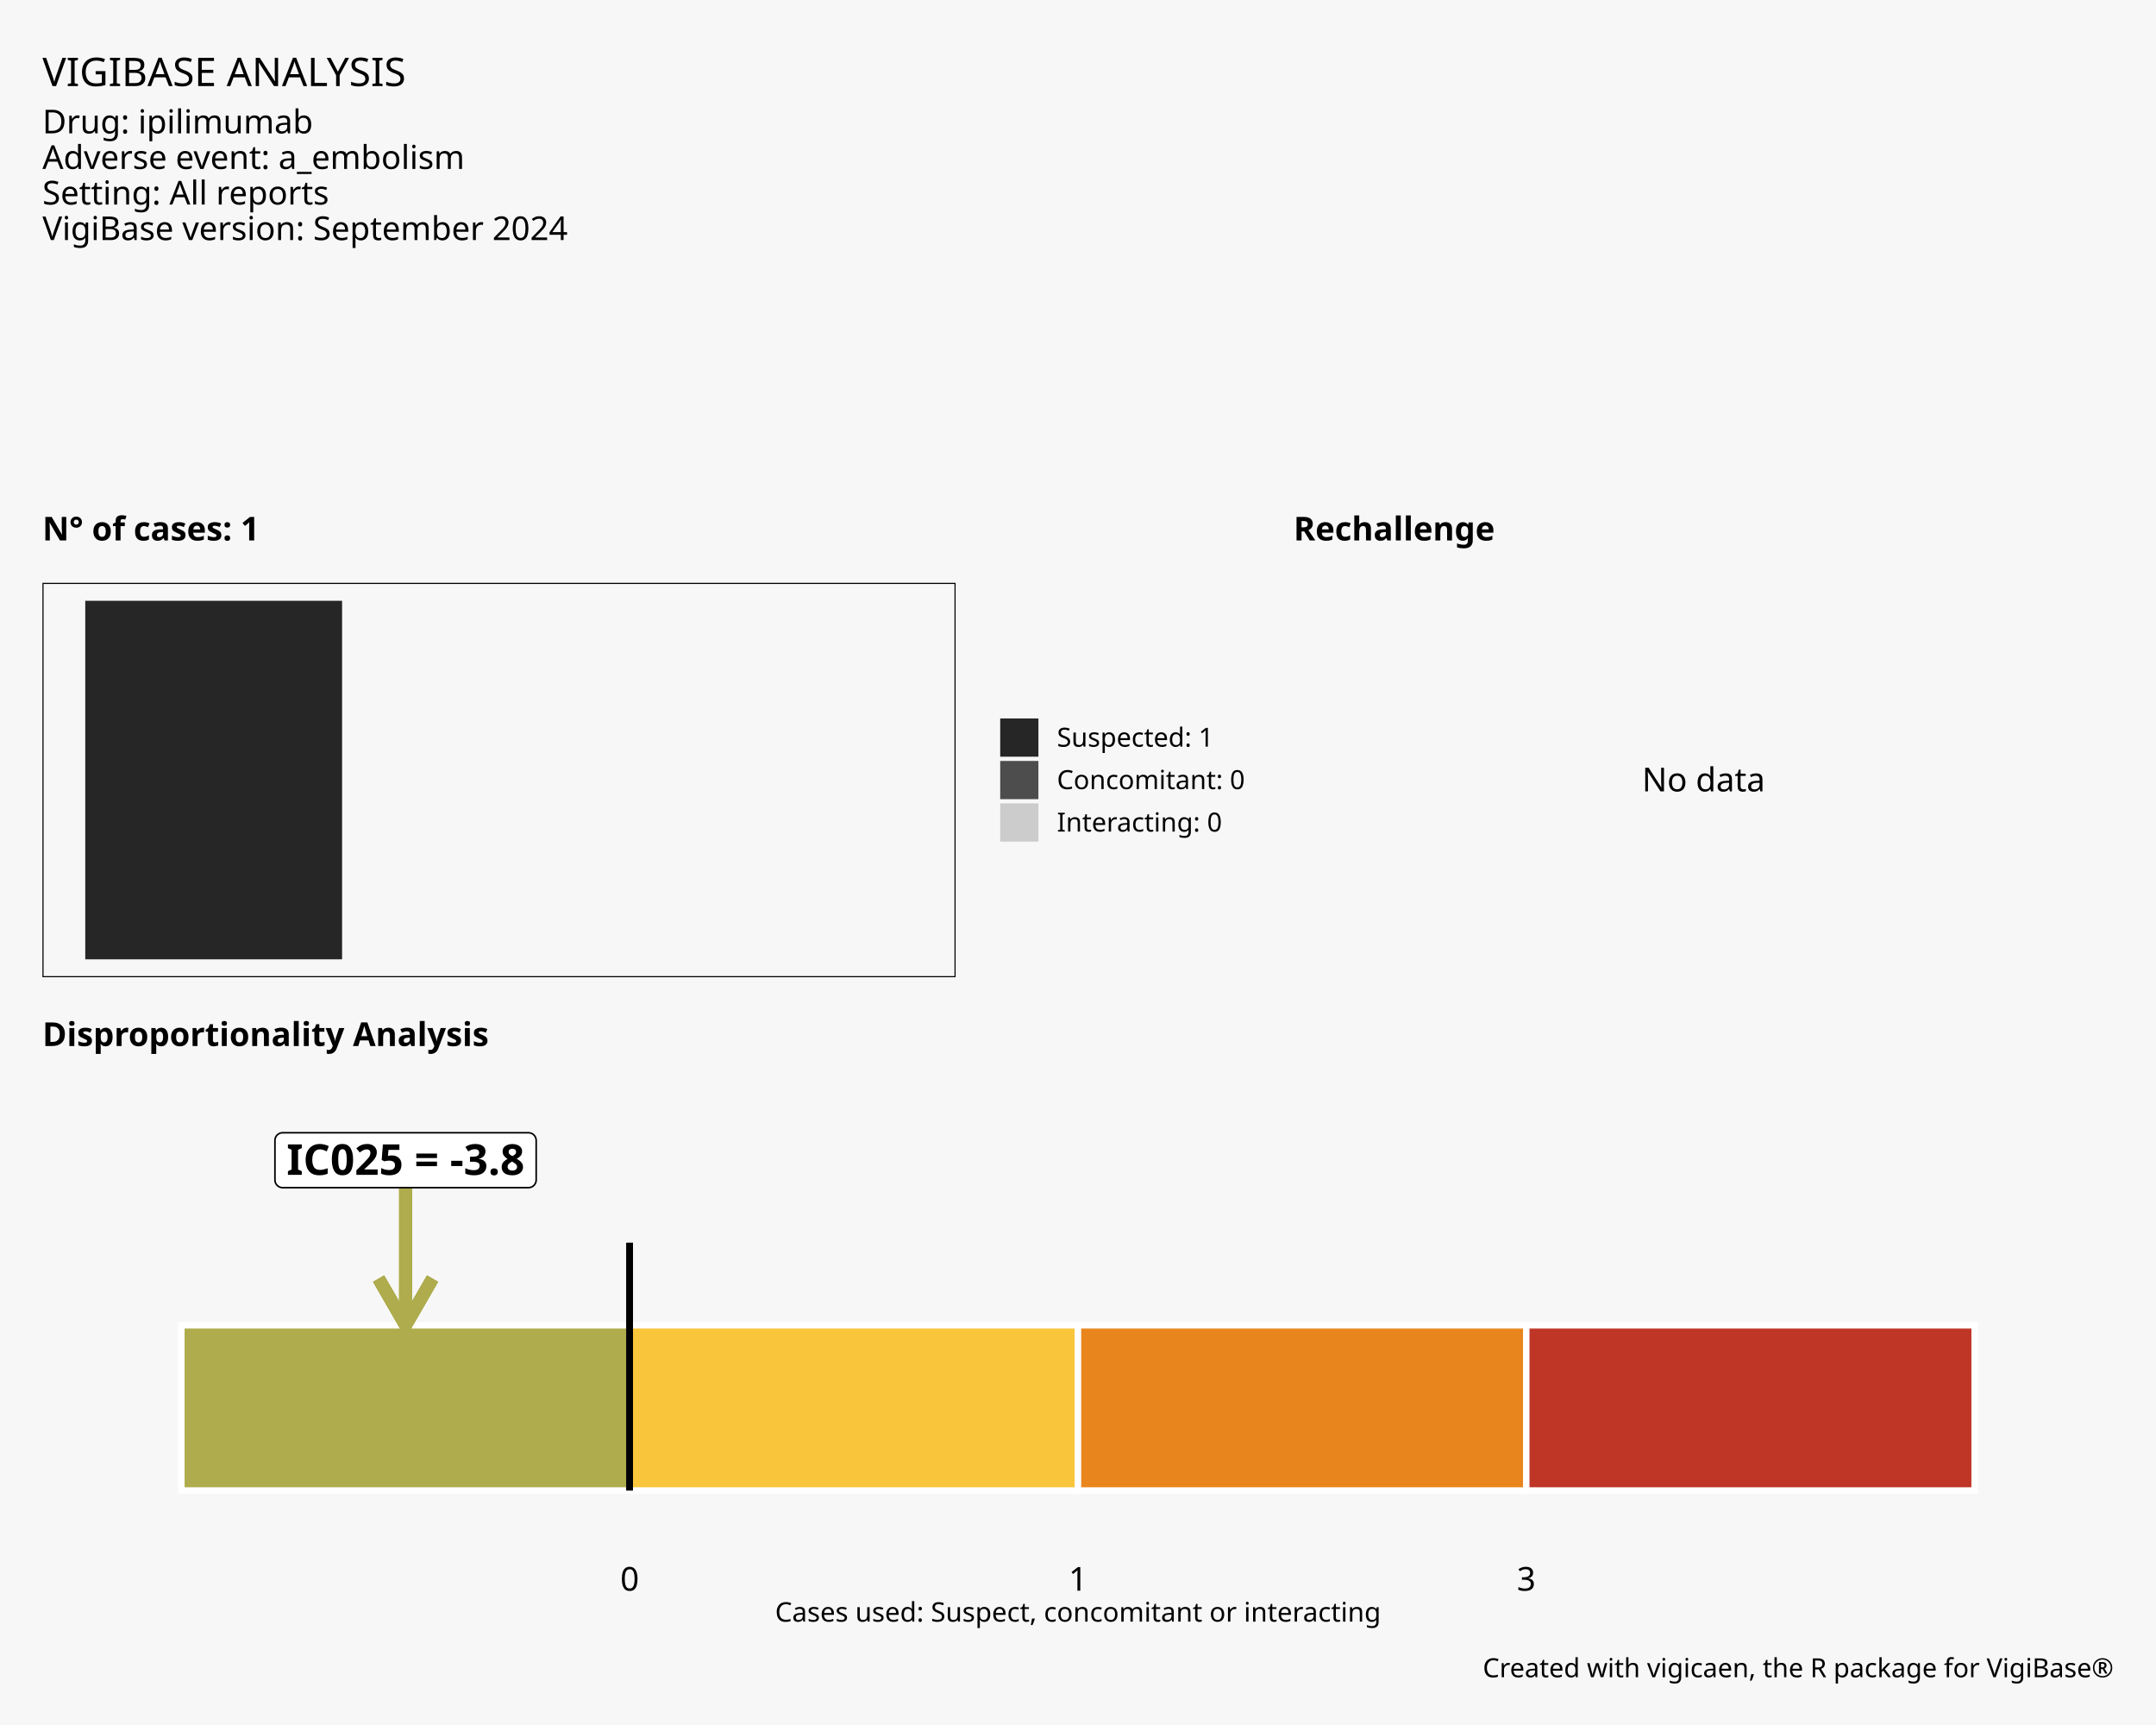
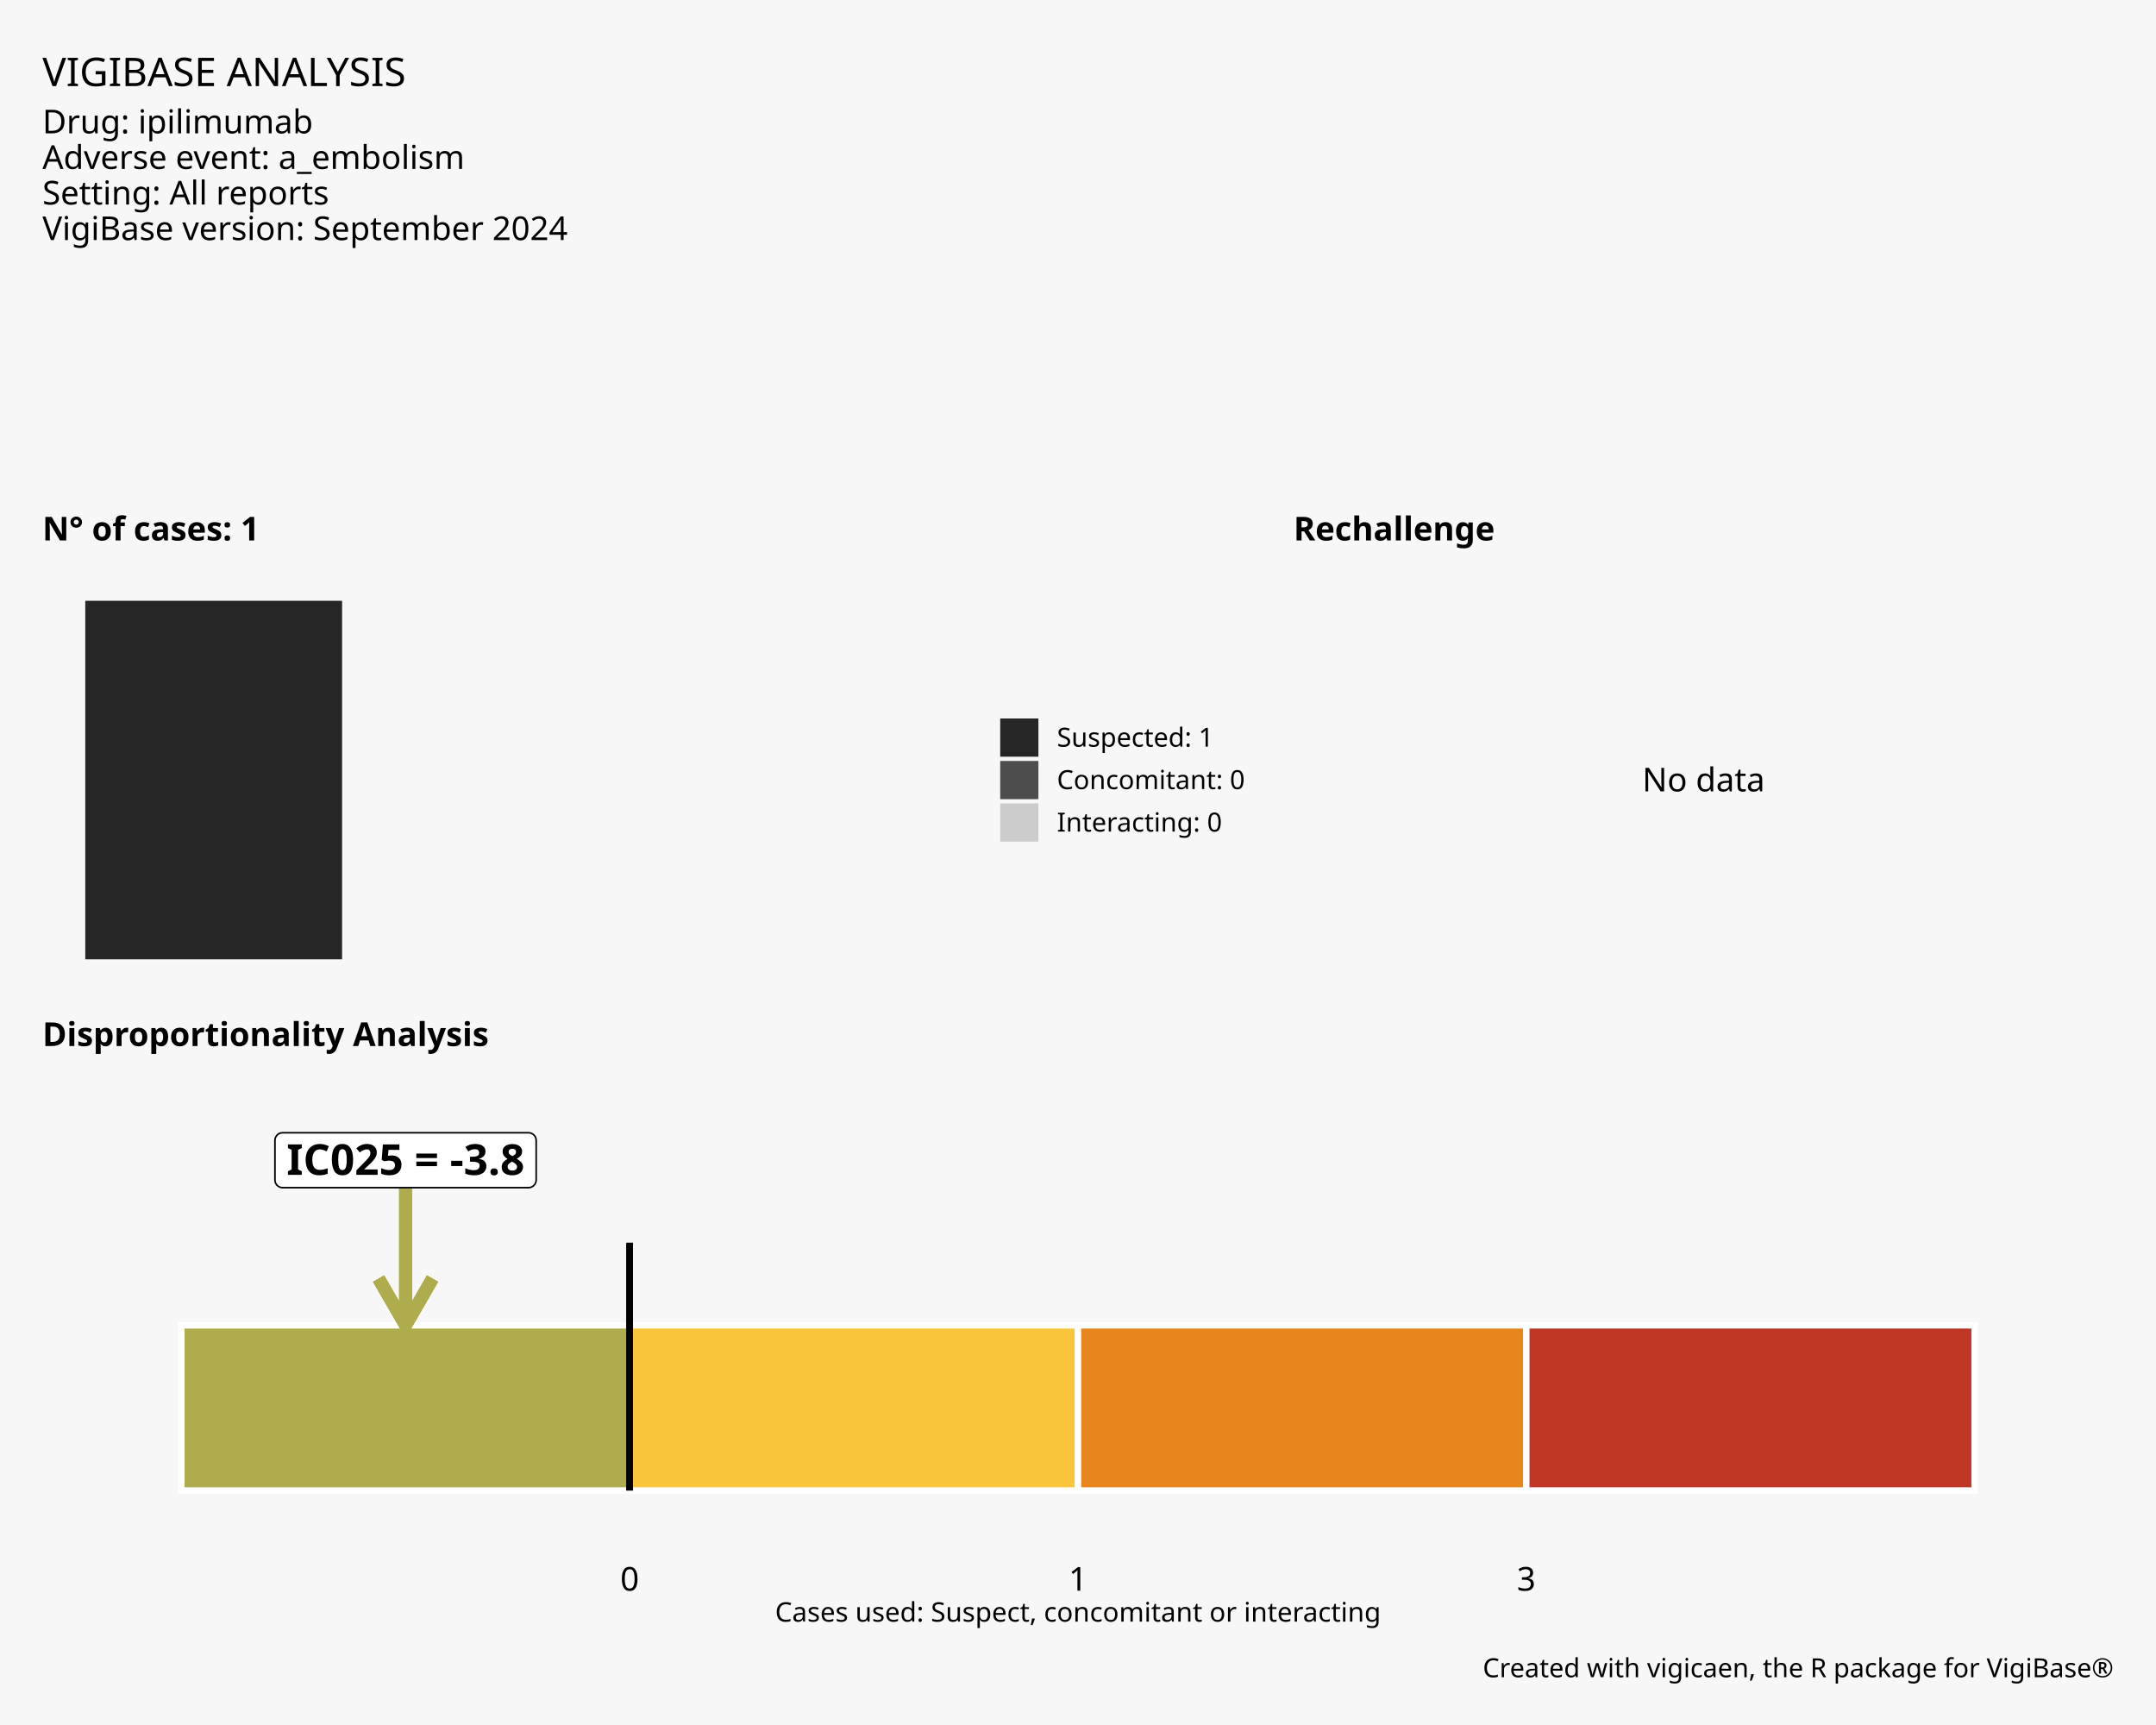
<svg xmlns="http://www.w3.org/2000/svg" class="svglite" data-engine-version="2.0" width="720.00pt" height="576.00pt" viewBox="0 0 720.00 576.00">
  <defs>
    <style type="text/css">
    .svglite line, .svglite polyline, .svglite polygon, .svglite path, .svglite rect, .svglite circle {
      fill: none;
      stroke: #000000;
      stroke-linecap: round;
      stroke-linejoin: round;
      stroke-miterlimit: 10.00;
    }
  </style>
  </defs>
  <rect width="100%" height="100%" style="stroke: none; fill: #FFFFFF;" />
  <defs>
    <clipPath id="cpMC4wMHw3MjAuMDB8MC4wMHw1NzYuMDA=">
      <rect x="0.00" y="0.00" width="720.00" height="576.00" />
    </clipPath>
  </defs>
  <g clip-path="url(#cpMC4wMHw3MjAuMDB8MC4wMHw1NzYuMDA=)">
</g>
  <defs>
    <clipPath id="cpMC4wMHw3MjAuMDB8MC4wMHwxNjQuNTc=">
      <rect x="0.00" y="0.00" width="720.00" height="164.57" />
    </clipPath>
  </defs>
  <g clip-path="url(#cpMC4wMHw3MjAuMDB8MC4wMHwxNjQuNTc=)">
-     <rect x="0.00" y="-0" width="720.00" height="164.57" style="stroke-width: 0.75; stroke: none; fill: #F7F7F7;" />
+     <rect x="0.00" y="-0" width="720.00" height="164.57" style="stroke-width: 0.00; stroke: none; fill: #F7F7F7;" />
  </g>
  <g clip-path="url(#cpMC4wMHw3MjAuMDB8MC4wMHw1NzYuMDA=)">
</g>
  <defs>
    <clipPath id="cpMTQuMTd8NzA1LjgzfDgyLjQ1fDE2MS43NA==">
      <rect x="14.17" y="82.45" width="691.65" height="79.29" />
    </clipPath>
  </defs>
  <g clip-path="url(#cpMTQuMTd8NzA1LjgzfDgyLjQ1fDE2MS43NA==)">
</g>
  <g clip-path="url(#cpMC4wMHw3MjAuMDB8MC4wMHw1NzYuMDA=)">
    <text x="14.17" y="44.53" style="font-size: 11.00px; font-family: sans;" textLength="82.53px" lengthAdjust="spacingAndGlyphs">Drug: ipilimumab</text>
    <text x="14.17" y="56.41" style="font-size: 11.00px; font-family: sans;" textLength="135.76px" lengthAdjust="spacingAndGlyphs">Adverse event: a_embolism</text>
    <text x="14.17" y="68.29" style="font-size: 11.00px; font-family: sans;" textLength="89.88px" lengthAdjust="spacingAndGlyphs">Setting: All reports</text>
    <text x="14.17" y="80.17" style="font-size: 11.00px; font-family: sans;" textLength="169.40px" lengthAdjust="spacingAndGlyphs">VigiBase version: September 2024</text>
    <text x="14.17" y="28.74" style="font-size: 13.20px; font-family: sans;" textLength="129.89px" lengthAdjust="spacingAndGlyphs">VIGIBASE ANALYSIS</text>
  </g>
  <defs>
    <clipPath id="cpMC4wMHw0MzIuMDB8MTY0LjU3fDMyOS4xNA==">
      <rect x="0.00" y="164.57" width="432.00" height="164.57" />
    </clipPath>
  </defs>
  <g clip-path="url(#cpMC4wMHw0MzIuMDB8MTY0LjU3fDMyOS4xNA==)">
-     <rect x="0.00" y="164.57" width="432.00" height="164.57" style="stroke-width: 0.75; stroke: none; fill: #F7F7F7;" />
+     <rect x="0.00" y="164.57" width="432.00" height="164.57" style="stroke-width: 0.00; stroke: none; fill: #F7F7F7;" />
  </g>
  <g clip-path="url(#cpMC4wMHw3MjAuMDB8MC4wMHw1NzYuMDA=)">
</g>
  <defs>
    <clipPath id="cpMTQuMTd8MzE5LjE0fDE5NC42MnwzMjYuMzE=">
      <rect x="14.17" y="194.62" width="304.96" height="131.69" />
    </clipPath>
  </defs>
  <g clip-path="url(#cpMTQuMTd8MzE5LjE0fDE5NC42MnwzMjYuMzE=)">
    <rect x="28.47" y="200.61" width="85.77" height="119.72" style="stroke-width: 1.07; stroke: none; stroke-linecap: butt; stroke-linejoin: miter; fill: #262626;" />
    <rect x="123.77" y="320.32" width="85.77" height="0.00" style="stroke-width: 1.07; stroke: none; stroke-linecap: butt; stroke-linejoin: miter; fill: #4D4D4D;" />
    <rect x="219.07" y="320.32" width="85.77" height="0.00" style="stroke-width: 1.07; stroke: none; stroke-linecap: butt; stroke-linejoin: miter; fill: #CCCCCC;" />
-     <rect x="14.17" y="194.62" width="304.96" height="131.69" style="stroke-width: 0.75;" />
+     <rect x="14.17" y="194.62" width="304.96" height="131.69" style="stroke-width: 0.00;" />
  </g>
  <g clip-path="url(#cpMC4wMHw3MjAuMDB8MC4wMHw1NzYuMDA=)">
    <rect x="334.02" y="239.91" width="12.76" height="12.76" style="stroke-width: 1.07; stroke: none; stroke-linecap: butt; stroke-linejoin: miter; fill: #262626;" />
    <rect x="334.02" y="254.09" width="12.76" height="12.76" style="stroke-width: 1.07; stroke: none; stroke-linecap: butt; stroke-linejoin: miter; fill: #4D4D4D;" />
    <rect x="334.02" y="268.26" width="12.76" height="12.76" style="stroke-width: 1.07; stroke: none; stroke-linecap: butt; stroke-linejoin: miter; fill: #CCCCCC;" />
    <text x="352.96" y="249.32" style="font-size: 8.80px; font-family: sans;" textLength="51.38px" lengthAdjust="spacingAndGlyphs">Suspected: 1</text>
    <text x="352.96" y="263.49" style="font-size: 8.80px; font-family: sans;" textLength="59.19px" lengthAdjust="spacingAndGlyphs">Concomitant: 0</text>
    <text x="352.96" y="277.67" style="font-size: 8.80px; font-family: sans;" textLength="50.88px" lengthAdjust="spacingAndGlyphs">Interacting: 0</text>
    <text x="14.17" y="180.46" style="font-size: 11.00px; font-weight: bold; font-family: sans;" textLength="68.61px" lengthAdjust="spacingAndGlyphs">N° of cases: 1</text>
    <text x="14.17" y="192.34" style="font-size: 11.00px; font-weight: bold; font-family: sans;" textLength="0.00px" lengthAdjust="spacingAndGlyphs" />
  </g>
  <defs>
    <clipPath id="cpNDMyLjAwfDcyMC4wMHwxNjQuNTd8MzI5LjE0">
      <rect x="432.00" y="164.57" width="288.00" height="164.57" />
    </clipPath>
  </defs>
  <g clip-path="url(#cpNDMyLjAwfDcyMC4wMHwxNjQuNTd8MzI5LjE0)">
-     <rect x="432.00" y="164.57" width="288.00" height="164.57" style="stroke-width: 0.75; stroke: none; fill: #F7F7F7;" />
+     <rect x="432.00" y="164.57" width="288.00" height="164.57" style="stroke-width: 0.00; stroke: none; fill: #F7F7F7;" />
  </g>
  <g clip-path="url(#cpMC4wMHw3MjAuMDB8MC4wMHw1NzYuMDA=)">
</g>
  <defs>
    <clipPath id="cpNDMyLjAwfDcwNS44M3wxOTQuNjJ8MzI2LjMx">
      <rect x="432.00" y="194.62" width="273.83" height="131.69" />
    </clipPath>
  </defs>
  <g clip-path="url(#cpNDMyLjAwfDcwNS44M3wxOTQuNjJ8MzI2LjMx)">
-     <text x="568.91" y="264.26" text-anchor="middle" style="font-size: 11.04px; font-family: sans;" textLength="38.67px" lengthAdjust="spacingAndGlyphs">No data</text>
+     <text x="568.91" y="264.25" text-anchor="middle" style="font-size: 11.00px; font-family: sans;" textLength="38.53px" lengthAdjust="spacingAndGlyphs">No data</text>
  </g>
  <g clip-path="url(#cpMC4wMHw3MjAuMDB8MC4wMHw1NzYuMDA=)">
    <text x="432.00" y="180.46" style="font-size: 11.00px; font-weight: bold; font-family: sans;" textLength="61.16px" lengthAdjust="spacingAndGlyphs">Rechallenge</text>
    <text x="432.00" y="192.34" style="font-size: 11.00px; font-weight: bold; font-family: sans;" textLength="0.00px" lengthAdjust="spacingAndGlyphs" />
  </g>
  <defs>
    <clipPath id="cpMC4wMHw3MjAuMDB8MzI5LjE0fDU0OC41Nw==">
      <rect x="0.00" y="329.14" width="720.00" height="219.43" />
    </clipPath>
  </defs>
  <g clip-path="url(#cpMC4wMHw3MjAuMDB8MzI5LjE0fDU0OC41Nw==)">
-     <rect x="0.00" y="329.14" width="720.00" height="219.43" style="stroke-width: 0.75; stroke: none; fill: #F7F7F7;" />
+     <rect x="0.00" y="329.14" width="720.00" height="219.43" style="stroke-width: 0.00; stroke: none; fill: #F7F7F7;" />
  </g>
  <g clip-path="url(#cpMC4wMHw3MjAuMDB8MC4wMHw1NzYuMDA=)">
</g>
  <defs>
    <clipPath id="cpMTQuMTd8NzA1LjgzfDM1MS41Nnw1MzMuNTM=">
      <rect x="14.17" y="351.56" width="691.65" height="181.97" />
    </clipPath>
  </defs>
  <g clip-path="url(#cpMTQuMTd8NzA1LjgzfDM1MS41Nnw1MzMuNTM=)">
    <rect x="60.58" y="442.55" width="149.71" height="55.14" style="stroke-width: 2.13; stroke: #FFFFFF; stroke-linecap: butt; stroke-linejoin: miter; fill: #AEAC4C;" />
    <rect x="210.29" y="442.55" width="149.71" height="55.14" style="stroke-width: 2.13; stroke: #FFFFFF; stroke-linecap: butt; stroke-linejoin: miter; fill: #F9C53B;" />
    <rect x="360.00" y="442.55" width="149.71" height="55.14" style="stroke-width: 2.13; stroke: #FFFFFF; stroke-linecap: butt; stroke-linejoin: miter; fill: #E9851D;" />
    <rect x="509.71" y="442.55" width="149.71" height="55.14" style="stroke-width: 2.13; stroke: #FFFFFF; stroke-linecap: butt; stroke-linejoin: miter; fill: #BF3626;" />
    <line x1="210.29" y1="497.69" x2="210.29" y2="414.98" style="stroke-width: 2.13; stroke-linecap: butt;" />
    <line x1="210.29" y1="497.69" x2="210.29" y2="414.98" style="stroke-width: 2.13; stroke-linecap: butt;" />
    <line x1="210.29" y1="497.69" x2="210.29" y2="414.98" style="stroke-width: 2.13; stroke-linecap: butt;" />
    <line x1="210.29" y1="497.69" x2="210.29" y2="414.98" style="stroke-width: 2.13; stroke-linecap: butt;" />
    <line x1="135.44" y1="387.41" x2="135.44" y2="442.55" style="stroke-width: 4.27; stroke: #AEAC4C; stroke-linecap: butt;" />
    <polyline points="126.44,426.96 135.44,442.55 144.44,426.96 " style="stroke-width: 4.27; stroke: #AEAC4C; stroke-linecap: butt;" />
    <line x1="135.44" y1="387.41" x2="135.44" y2="442.55" style="stroke-width: 4.27; stroke: #AEAC4C; stroke-linecap: butt;" />
    <polyline points="126.44,426.96 135.44,442.55 144.44,426.96 " style="stroke-width: 4.27; stroke: #AEAC4C; stroke-linecap: butt;" />
    <line x1="135.44" y1="387.41" x2="135.44" y2="442.55" style="stroke-width: 4.27; stroke: #AEAC4C; stroke-linecap: butt;" />
    <polyline points="126.44,426.96 135.44,442.55 144.44,426.96 " style="stroke-width: 4.27; stroke: #AEAC4C; stroke-linecap: butt;" />
    <line x1="135.44" y1="387.41" x2="135.44" y2="442.55" style="stroke-width: 4.27; stroke: #AEAC4C; stroke-linecap: butt;" />
    <polyline points="126.44,426.96 135.44,442.55 144.44,426.96 " style="stroke-width: 4.27; stroke: #AEAC4C; stroke-linecap: butt;" />
    <polygon points="94.38,396.57 176.49,396.57 176.39,396.57 176.80,396.55 177.21,396.47 177.59,396.32 177.95,396.11 178.27,395.85 178.54,395.55 178.76,395.20 178.92,394.82 179.02,394.42 179.06,394.01 179.06,394.01 179.06,380.80 179.06,380.80 179.02,380.39 178.92,379.99 178.76,379.61 178.54,379.26 178.27,378.96 177.95,378.70 177.59,378.49 177.21,378.34 176.80,378.26 176.49,378.24 94.38,378.24 94.69,378.26 94.28,378.24 93.87,378.29 93.47,378.41 93.10,378.58 92.76,378.82 92.46,379.10 92.22,379.43 92.02,379.80 91.89,380.19 91.83,380.60 91.82,380.80 91.82,394.01 91.83,393.80 91.83,394.21 91.89,394.62 92.02,395.01 92.22,395.38 92.46,395.71 92.76,395.99 93.10,396.23 93.47,396.40 93.87,396.52 94.28,396.57 " style="stroke-width: 0.53; fill: #FFFFFF;" />
    <text x="135.44" y="392.30" text-anchor="middle" style="font-size: 14.23px; font-weight: bold; font-family: sans;" textLength="78.70px" lengthAdjust="spacingAndGlyphs">IC025 = -3.8</text>
  </g>
  <g clip-path="url(#cpMC4wMHw3MjAuMDB8MC4wMHw1NzYuMDA=)">
    <text x="210.29" y="531.14" text-anchor="middle" style="font-size: 11.00px; font-family: sans;" textLength="6.12px" lengthAdjust="spacingAndGlyphs">0</text>
    <text x="360.00" y="531.14" text-anchor="middle" style="font-size: 11.00px; font-family: sans;" textLength="6.12px" lengthAdjust="spacingAndGlyphs">1</text>
    <text x="509.71" y="531.14" text-anchor="middle" style="font-size: 11.00px; font-family: sans;" textLength="6.12px" lengthAdjust="spacingAndGlyphs">3</text>
    <text x="360.00" y="541.48" text-anchor="middle" style="font-size: 9.00px; font-family: sans;" textLength="193.14px" lengthAdjust="spacingAndGlyphs">Cases used: Suspect, concomitant or interacting</text>
    <text x="14.17" y="349.28" style="font-size: 11.00px; font-weight: bold; font-family: sans;" textLength="129.02px" lengthAdjust="spacingAndGlyphs">Disproportionality Analysis</text>
  </g>
  <defs>
    <clipPath id="cpMC4wMHw3MjAuMDB8NTQ4LjUyfDU3Ni4wMA==">
      <rect x="0.00" y="548.52" width="720.00" height="27.48" />
    </clipPath>
  </defs>
  <g clip-path="url(#cpMC4wMHw3MjAuMDB8NTQ4LjUyfDU3Ni4wMA==)">
-     <rect x="0.00" y="548.52" width="720.00" height="27.54" style="stroke-width: 0.75; stroke: none; fill: #F7F7F7;" />
+     <rect x="0.00" y="548.52" width="720.00" height="27.54" style="stroke-width: 0.00; stroke: none; fill: #F7F7F7;" />
  </g>
  <g clip-path="url(#cpMC4wMHw3MjAuMDB8MC4wMHw1NzYuMDA=)">
</g>
  <defs>
    <clipPath id="cpMTQuMTd8NzA1LjgzfDU0OC41Mnw1NDguNTI=">
      <rect x="14.17" y="548.52" width="691.65" height="0.00" />
    </clipPath>
  </defs>
  <g clip-path="url(#cpMTQuMTd8NzA1LjgzfDU0OC41Mnw1NDguNTI=)">
</g>
  <g clip-path="url(#cpMC4wMHw3MjAuMDB8MC4wMHw1NzYuMDA=)">
    <text x="705.83" y="560.05" text-anchor="end" style="font-size: 8.80px; font-family: sans;" textLength="202.17px" lengthAdjust="spacingAndGlyphs">Created with vigicaen, the R package for VigiBase®</text>
  </g>
  <g clip-path="url(#cpMC4wMHw3MjAuMDB8MC4wMHwxNjQuNTc=)">
-     <rect x="0.00" y="-0" width="720.00" height="164.57" style="stroke-width: 0.75; stroke: none; fill: #F7F7F7;" />
+     <rect x="0.00" y="-0" width="720.00" height="164.57" style="stroke-width: 0.00; stroke: none; fill: #F7F7F7;" />
  </g>
  <g clip-path="url(#cpMC4wMHw3MjAuMDB8MC4wMHw1NzYuMDA=)">
</g>
  <g clip-path="url(#cpMTQuMTd8NzA1LjgzfDgyLjQ1fDE2MS43NA==)">
</g>
  <g clip-path="url(#cpMC4wMHw3MjAuMDB8MC4wMHw1NzYuMDA=)">
    <text x="14.17" y="44.53" style="font-size: 11.00px; font-family: sans;" textLength="82.53px" lengthAdjust="spacingAndGlyphs">Drug: ipilimumab</text>
    <text x="14.17" y="56.41" style="font-size: 11.00px; font-family: sans;" textLength="135.76px" lengthAdjust="spacingAndGlyphs">Adverse event: a_embolism</text>
    <text x="14.17" y="68.29" style="font-size: 11.00px; font-family: sans;" textLength="89.88px" lengthAdjust="spacingAndGlyphs">Setting: All reports</text>
    <text x="14.17" y="80.17" style="font-size: 11.00px; font-family: sans;" textLength="169.40px" lengthAdjust="spacingAndGlyphs">VigiBase version: September 2024</text>
    <text x="14.17" y="28.74" style="font-size: 13.20px; font-family: sans;" textLength="129.89px" lengthAdjust="spacingAndGlyphs">VIGIBASE ANALYSIS</text>
  </g>
  <g clip-path="url(#cpMC4wMHw0MzIuMDB8MTY0LjU3fDMyOS4xNA==)">
-     <rect x="0.00" y="164.57" width="432.00" height="164.57" style="stroke-width: 0.75; stroke: none; fill: #F7F7F7;" />
+     <rect x="0.00" y="164.57" width="432.00" height="164.57" style="stroke-width: 0.00; stroke: none; fill: #F7F7F7;" />
  </g>
  <g clip-path="url(#cpMC4wMHw3MjAuMDB8MC4wMHw1NzYuMDA=)">
</g>
  <g clip-path="url(#cpMTQuMTd8MzE5LjE0fDE5NC42MnwzMjYuMzE=)">
    <rect x="28.47" y="200.61" width="85.77" height="119.72" style="stroke-width: 1.07; stroke: none; stroke-linecap: butt; stroke-linejoin: miter; fill: #262626;" />
    <rect x="123.77" y="320.32" width="85.77" height="0.00" style="stroke-width: 1.07; stroke: none; stroke-linecap: butt; stroke-linejoin: miter; fill: #4D4D4D;" />
    <rect x="219.07" y="320.32" width="85.77" height="0.00" style="stroke-width: 1.07; stroke: none; stroke-linecap: butt; stroke-linejoin: miter; fill: #CCCCCC;" />
-     <rect x="14.17" y="194.62" width="304.96" height="131.69" style="stroke-width: 0.75;" />
+     <rect x="14.17" y="194.62" width="304.96" height="131.69" style="stroke-width: 0.00;" />
  </g>
  <g clip-path="url(#cpMC4wMHw3MjAuMDB8MC4wMHw1NzYuMDA=)">
    <rect x="334.02" y="239.91" width="12.76" height="12.76" style="stroke-width: 1.07; stroke: none; stroke-linecap: butt; stroke-linejoin: miter; fill: #262626;" />
    <rect x="334.02" y="254.09" width="12.76" height="12.76" style="stroke-width: 1.07; stroke: none; stroke-linecap: butt; stroke-linejoin: miter; fill: #4D4D4D;" />
    <rect x="334.02" y="268.26" width="12.76" height="12.76" style="stroke-width: 1.07; stroke: none; stroke-linecap: butt; stroke-linejoin: miter; fill: #CCCCCC;" />
    <text x="352.96" y="249.32" style="font-size: 8.80px; font-family: sans;" textLength="51.38px" lengthAdjust="spacingAndGlyphs">Suspected: 1</text>
    <text x="352.96" y="263.49" style="font-size: 8.80px; font-family: sans;" textLength="59.19px" lengthAdjust="spacingAndGlyphs">Concomitant: 0</text>
    <text x="352.96" y="277.67" style="font-size: 8.80px; font-family: sans;" textLength="50.88px" lengthAdjust="spacingAndGlyphs">Interacting: 0</text>
    <text x="14.17" y="180.46" style="font-size: 11.00px; font-weight: bold; font-family: sans;" textLength="68.61px" lengthAdjust="spacingAndGlyphs">N° of cases: 1</text>
    <text x="14.17" y="192.34" style="font-size: 11.00px; font-weight: bold; font-family: sans;" textLength="0.00px" lengthAdjust="spacingAndGlyphs" />
  </g>
  <g clip-path="url(#cpNDMyLjAwfDcyMC4wMHwxNjQuNTd8MzI5LjE0)">
-     <rect x="432.00" y="164.57" width="288.00" height="164.57" style="stroke-width: 0.75; stroke: none; fill: #F7F7F7;" />
+     <rect x="432.00" y="164.57" width="288.00" height="164.57" style="stroke-width: 0.00; stroke: none; fill: #F7F7F7;" />
  </g>
  <g clip-path="url(#cpMC4wMHw3MjAuMDB8MC4wMHw1NzYuMDA=)">
</g>
  <g clip-path="url(#cpNDMyLjAwfDcwNS44M3wxOTQuNjJ8MzI2LjMx)">
-     <text x="568.91" y="264.26" text-anchor="middle" style="font-size: 11.04px; font-family: sans;" textLength="38.67px" lengthAdjust="spacingAndGlyphs">No data</text>
+     <text x="568.91" y="264.25" text-anchor="middle" style="font-size: 11.00px; font-family: sans;" textLength="38.53px" lengthAdjust="spacingAndGlyphs">No data</text>
  </g>
  <g clip-path="url(#cpMC4wMHw3MjAuMDB8MC4wMHw1NzYuMDA=)">
    <text x="432.00" y="180.46" style="font-size: 11.00px; font-weight: bold; font-family: sans;" textLength="61.16px" lengthAdjust="spacingAndGlyphs">Rechallenge</text>
    <text x="432.00" y="192.34" style="font-size: 11.00px; font-weight: bold; font-family: sans;" textLength="0.00px" lengthAdjust="spacingAndGlyphs" />
  </g>
  <g clip-path="url(#cpMC4wMHw3MjAuMDB8MzI5LjE0fDU0OC41Nw==)">
-     <rect x="0.00" y="329.14" width="720.00" height="219.43" style="stroke-width: 0.75; stroke: none; fill: #F7F7F7;" />
+     <rect x="0.00" y="329.14" width="720.00" height="219.43" style="stroke-width: 0.00; stroke: none; fill: #F7F7F7;" />
  </g>
  <g clip-path="url(#cpMC4wMHw3MjAuMDB8MC4wMHw1NzYuMDA=)">
</g>
  <g clip-path="url(#cpMTQuMTd8NzA1LjgzfDM1MS41Nnw1MzMuNTM=)">
    <rect x="60.58" y="442.55" width="149.71" height="55.14" style="stroke-width: 2.13; stroke: #FFFFFF; stroke-linecap: butt; stroke-linejoin: miter; fill: #AEAC4C;" />
    <rect x="210.29" y="442.55" width="149.71" height="55.14" style="stroke-width: 2.13; stroke: #FFFFFF; stroke-linecap: butt; stroke-linejoin: miter; fill: #F9C53B;" />
    <rect x="360.00" y="442.55" width="149.71" height="55.14" style="stroke-width: 2.13; stroke: #FFFFFF; stroke-linecap: butt; stroke-linejoin: miter; fill: #E9851D;" />
    <rect x="509.71" y="442.55" width="149.71" height="55.14" style="stroke-width: 2.13; stroke: #FFFFFF; stroke-linecap: butt; stroke-linejoin: miter; fill: #BF3626;" />
    <line x1="210.29" y1="497.69" x2="210.29" y2="414.98" style="stroke-width: 2.13; stroke-linecap: butt;" />
    <line x1="210.29" y1="497.69" x2="210.29" y2="414.98" style="stroke-width: 2.13; stroke-linecap: butt;" />
    <line x1="210.29" y1="497.69" x2="210.29" y2="414.98" style="stroke-width: 2.13; stroke-linecap: butt;" />
    <line x1="210.29" y1="497.69" x2="210.29" y2="414.98" style="stroke-width: 2.13; stroke-linecap: butt;" />
    <line x1="135.44" y1="387.41" x2="135.44" y2="442.55" style="stroke-width: 4.27; stroke: #AEAC4C; stroke-linecap: butt;" />
    <polyline points="126.44,426.96 135.44,442.55 144.44,426.96 " style="stroke-width: 4.27; stroke: #AEAC4C; stroke-linecap: butt;" />
    <line x1="135.44" y1="387.41" x2="135.44" y2="442.55" style="stroke-width: 4.27; stroke: #AEAC4C; stroke-linecap: butt;" />
    <polyline points="126.44,426.96 135.44,442.55 144.44,426.96 " style="stroke-width: 4.27; stroke: #AEAC4C; stroke-linecap: butt;" />
    <line x1="135.44" y1="387.41" x2="135.44" y2="442.55" style="stroke-width: 4.27; stroke: #AEAC4C; stroke-linecap: butt;" />
    <polyline points="126.44,426.96 135.44,442.55 144.44,426.96 " style="stroke-width: 4.27; stroke: #AEAC4C; stroke-linecap: butt;" />
    <line x1="135.44" y1="387.41" x2="135.44" y2="442.55" style="stroke-width: 4.27; stroke: #AEAC4C; stroke-linecap: butt;" />
    <polyline points="126.44,426.96 135.44,442.55 144.44,426.96 " style="stroke-width: 4.27; stroke: #AEAC4C; stroke-linecap: butt;" />
    <polygon points="94.38,396.57 176.49,396.57 176.39,396.57 176.80,396.55 177.21,396.47 177.59,396.32 177.95,396.11 178.27,395.85 178.54,395.55 178.76,395.20 178.92,394.82 179.02,394.42 179.06,394.01 179.06,394.01 179.06,380.80 179.06,380.80 179.02,380.39 178.92,379.99 178.76,379.61 178.54,379.26 178.27,378.96 177.95,378.70 177.59,378.49 177.21,378.34 176.80,378.26 176.49,378.24 94.38,378.24 94.69,378.26 94.28,378.24 93.87,378.29 93.47,378.41 93.10,378.58 92.76,378.82 92.46,379.10 92.22,379.43 92.02,379.80 91.89,380.19 91.83,380.60 91.82,380.80 91.82,394.01 91.83,393.80 91.83,394.21 91.89,394.62 92.02,395.01 92.22,395.38 92.46,395.71 92.76,395.99 93.10,396.23 93.47,396.40 93.87,396.52 94.28,396.57 " style="stroke-width: 0.53; fill: #FFFFFF;" />
    <text x="135.44" y="392.30" text-anchor="middle" style="font-size: 14.23px; font-weight: bold; font-family: sans;" textLength="78.70px" lengthAdjust="spacingAndGlyphs">IC025 = -3.8</text>
  </g>
  <g clip-path="url(#cpMC4wMHw3MjAuMDB8MC4wMHw1NzYuMDA=)">
    <text x="210.29" y="531.14" text-anchor="middle" style="font-size: 11.00px; font-family: sans;" textLength="6.12px" lengthAdjust="spacingAndGlyphs">0</text>
    <text x="360.00" y="531.14" text-anchor="middle" style="font-size: 11.00px; font-family: sans;" textLength="6.12px" lengthAdjust="spacingAndGlyphs">1</text>
    <text x="509.71" y="531.14" text-anchor="middle" style="font-size: 11.00px; font-family: sans;" textLength="6.12px" lengthAdjust="spacingAndGlyphs">3</text>
    <text x="360.00" y="541.48" text-anchor="middle" style="font-size: 9.00px; font-family: sans;" textLength="193.14px" lengthAdjust="spacingAndGlyphs">Cases used: Suspect, concomitant or interacting</text>
    <text x="14.17" y="349.28" style="font-size: 11.00px; font-weight: bold; font-family: sans;" textLength="129.02px" lengthAdjust="spacingAndGlyphs">Disproportionality Analysis</text>
  </g>
  <g clip-path="url(#cpMC4wMHw3MjAuMDB8NTQ4LjUyfDU3Ni4wMA==)">
-     <rect x="0.00" y="548.52" width="720.00" height="27.54" style="stroke-width: 0.75; stroke: none; fill: #F7F7F7;" />
+     <rect x="0.00" y="548.52" width="720.00" height="27.54" style="stroke-width: 0.00; stroke: none; fill: #F7F7F7;" />
  </g>
  <g clip-path="url(#cpMC4wMHw3MjAuMDB8MC4wMHw1NzYuMDA=)">
</g>
  <g clip-path="url(#cpMTQuMTd8NzA1LjgzfDU0OC41Mnw1NDguNTI=)">
</g>
  <g clip-path="url(#cpMC4wMHw3MjAuMDB8MC4wMHw1NzYuMDA=)">
    <text x="705.83" y="560.05" text-anchor="end" style="font-size: 8.80px; font-family: sans;" textLength="202.17px" lengthAdjust="spacingAndGlyphs">Created with vigicaen, the R package for VigiBase®</text>
  </g>
</svg>
